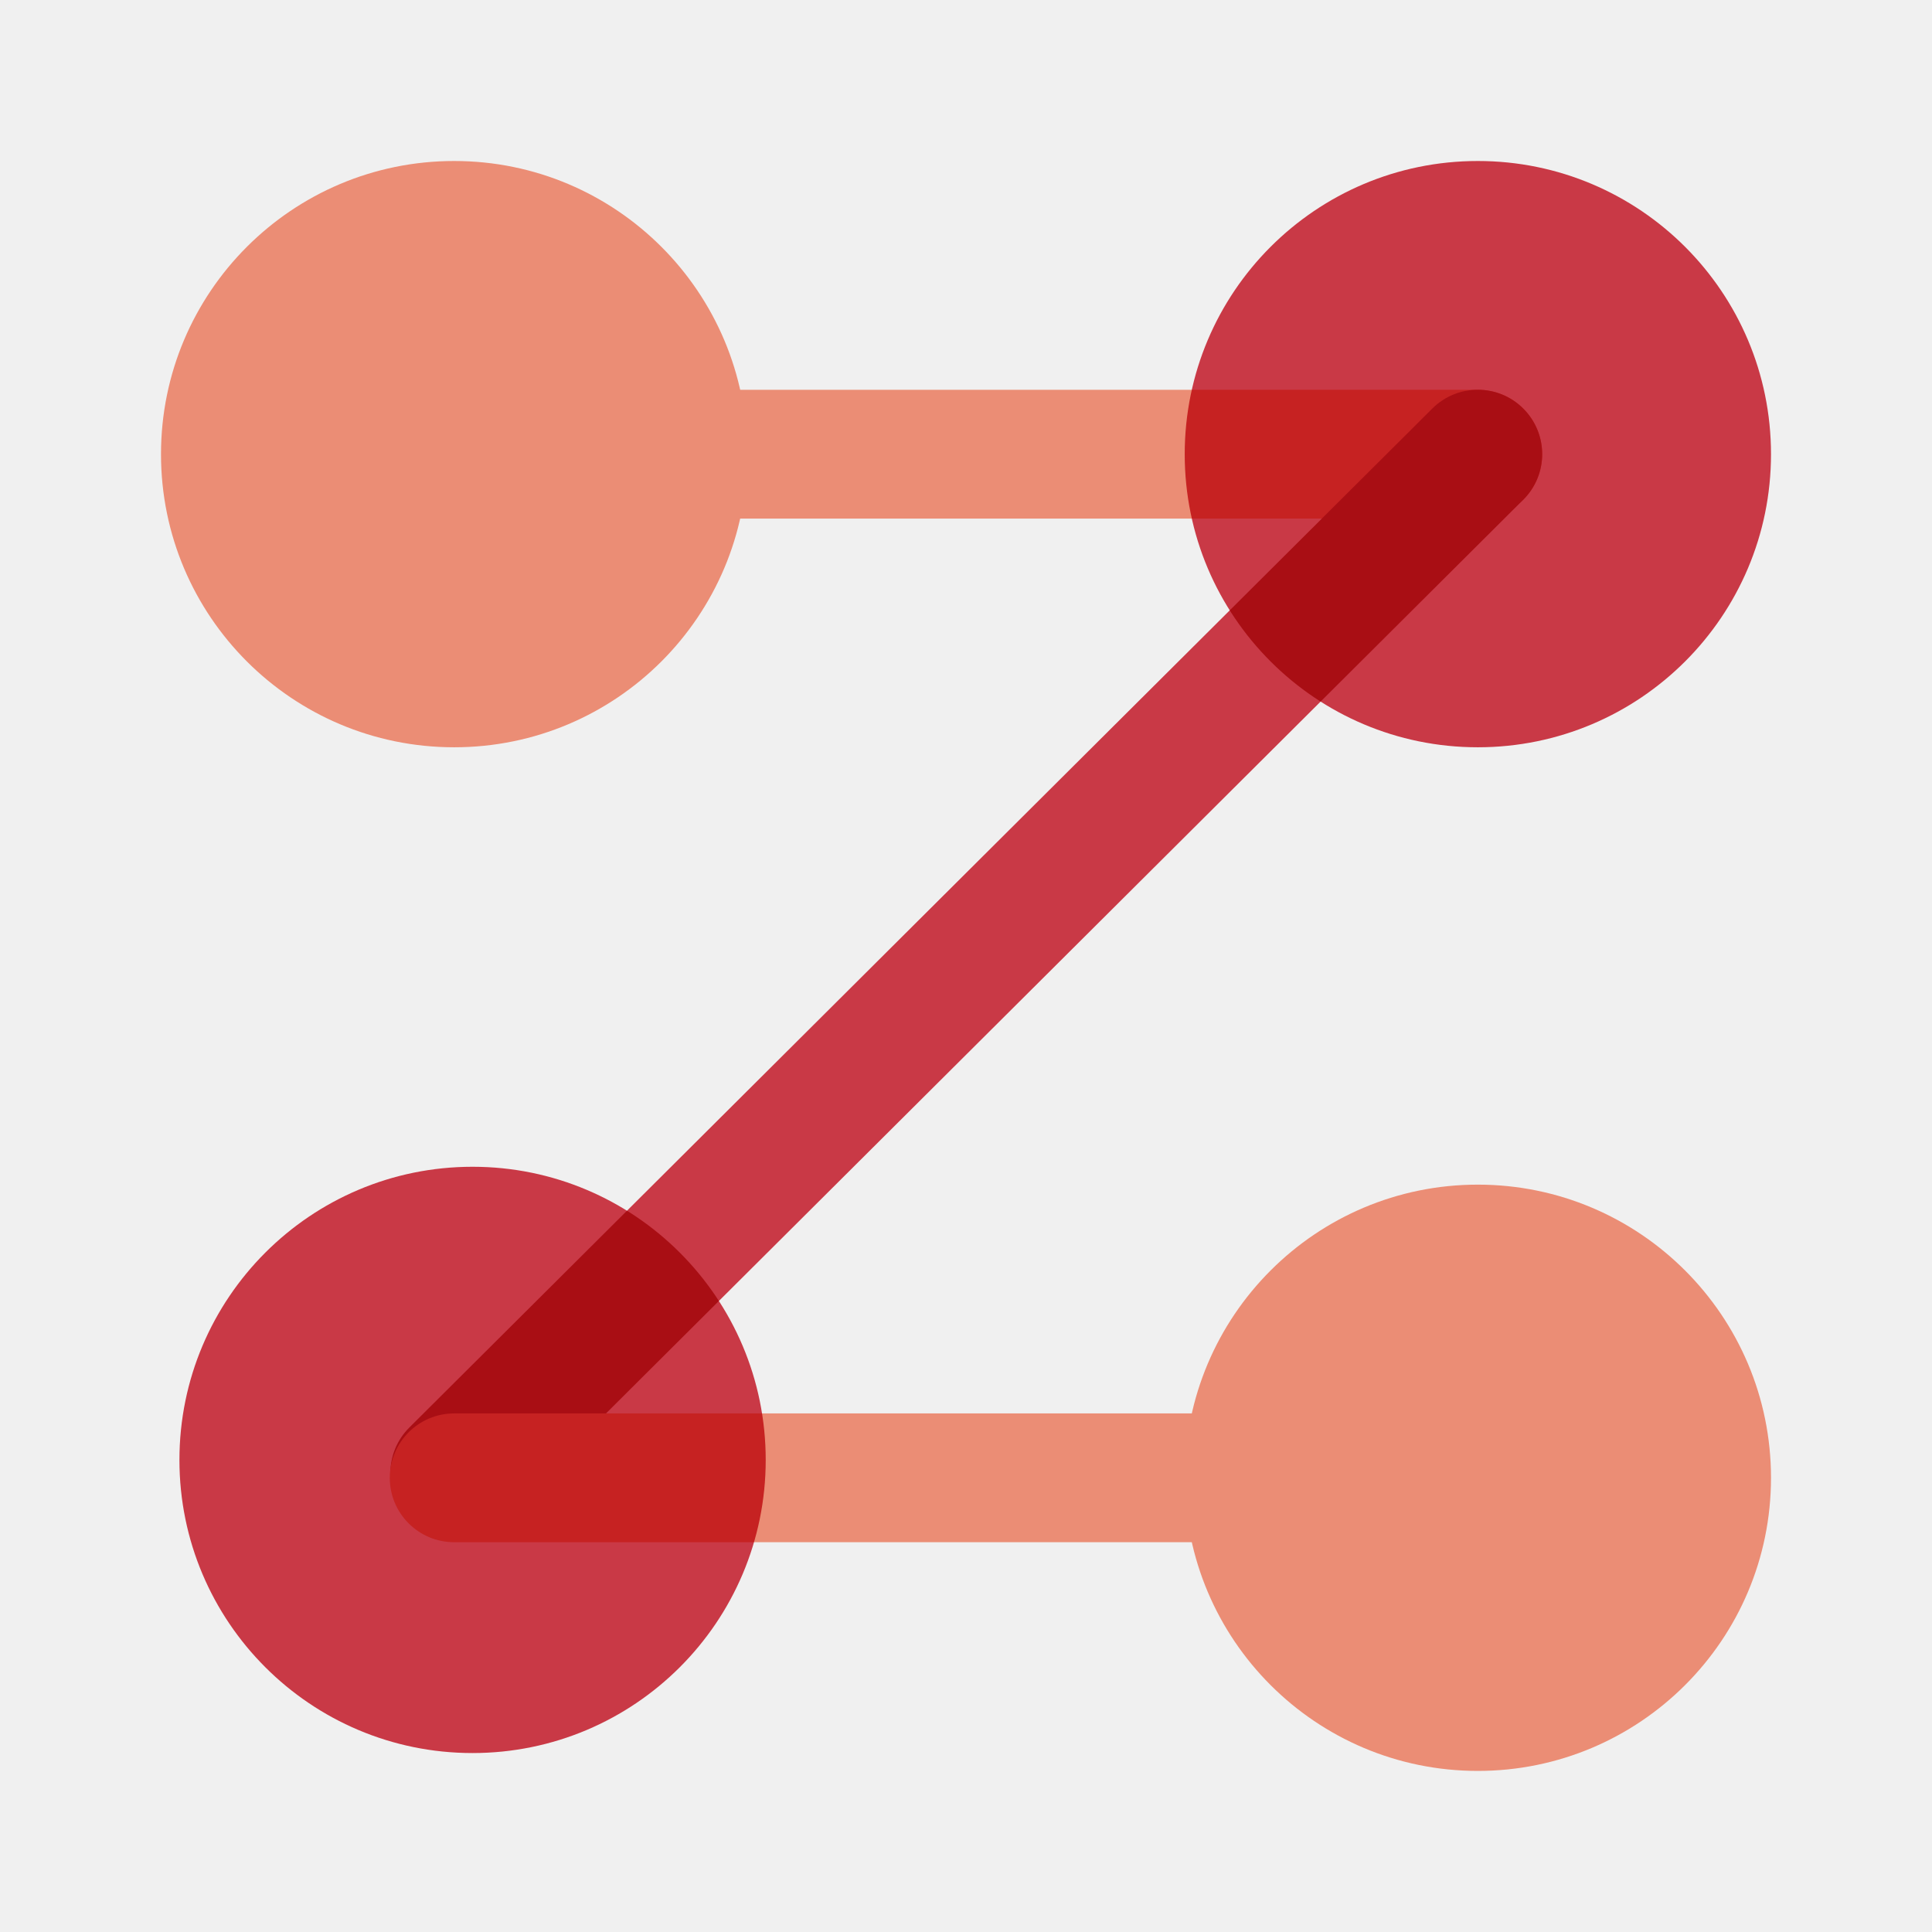
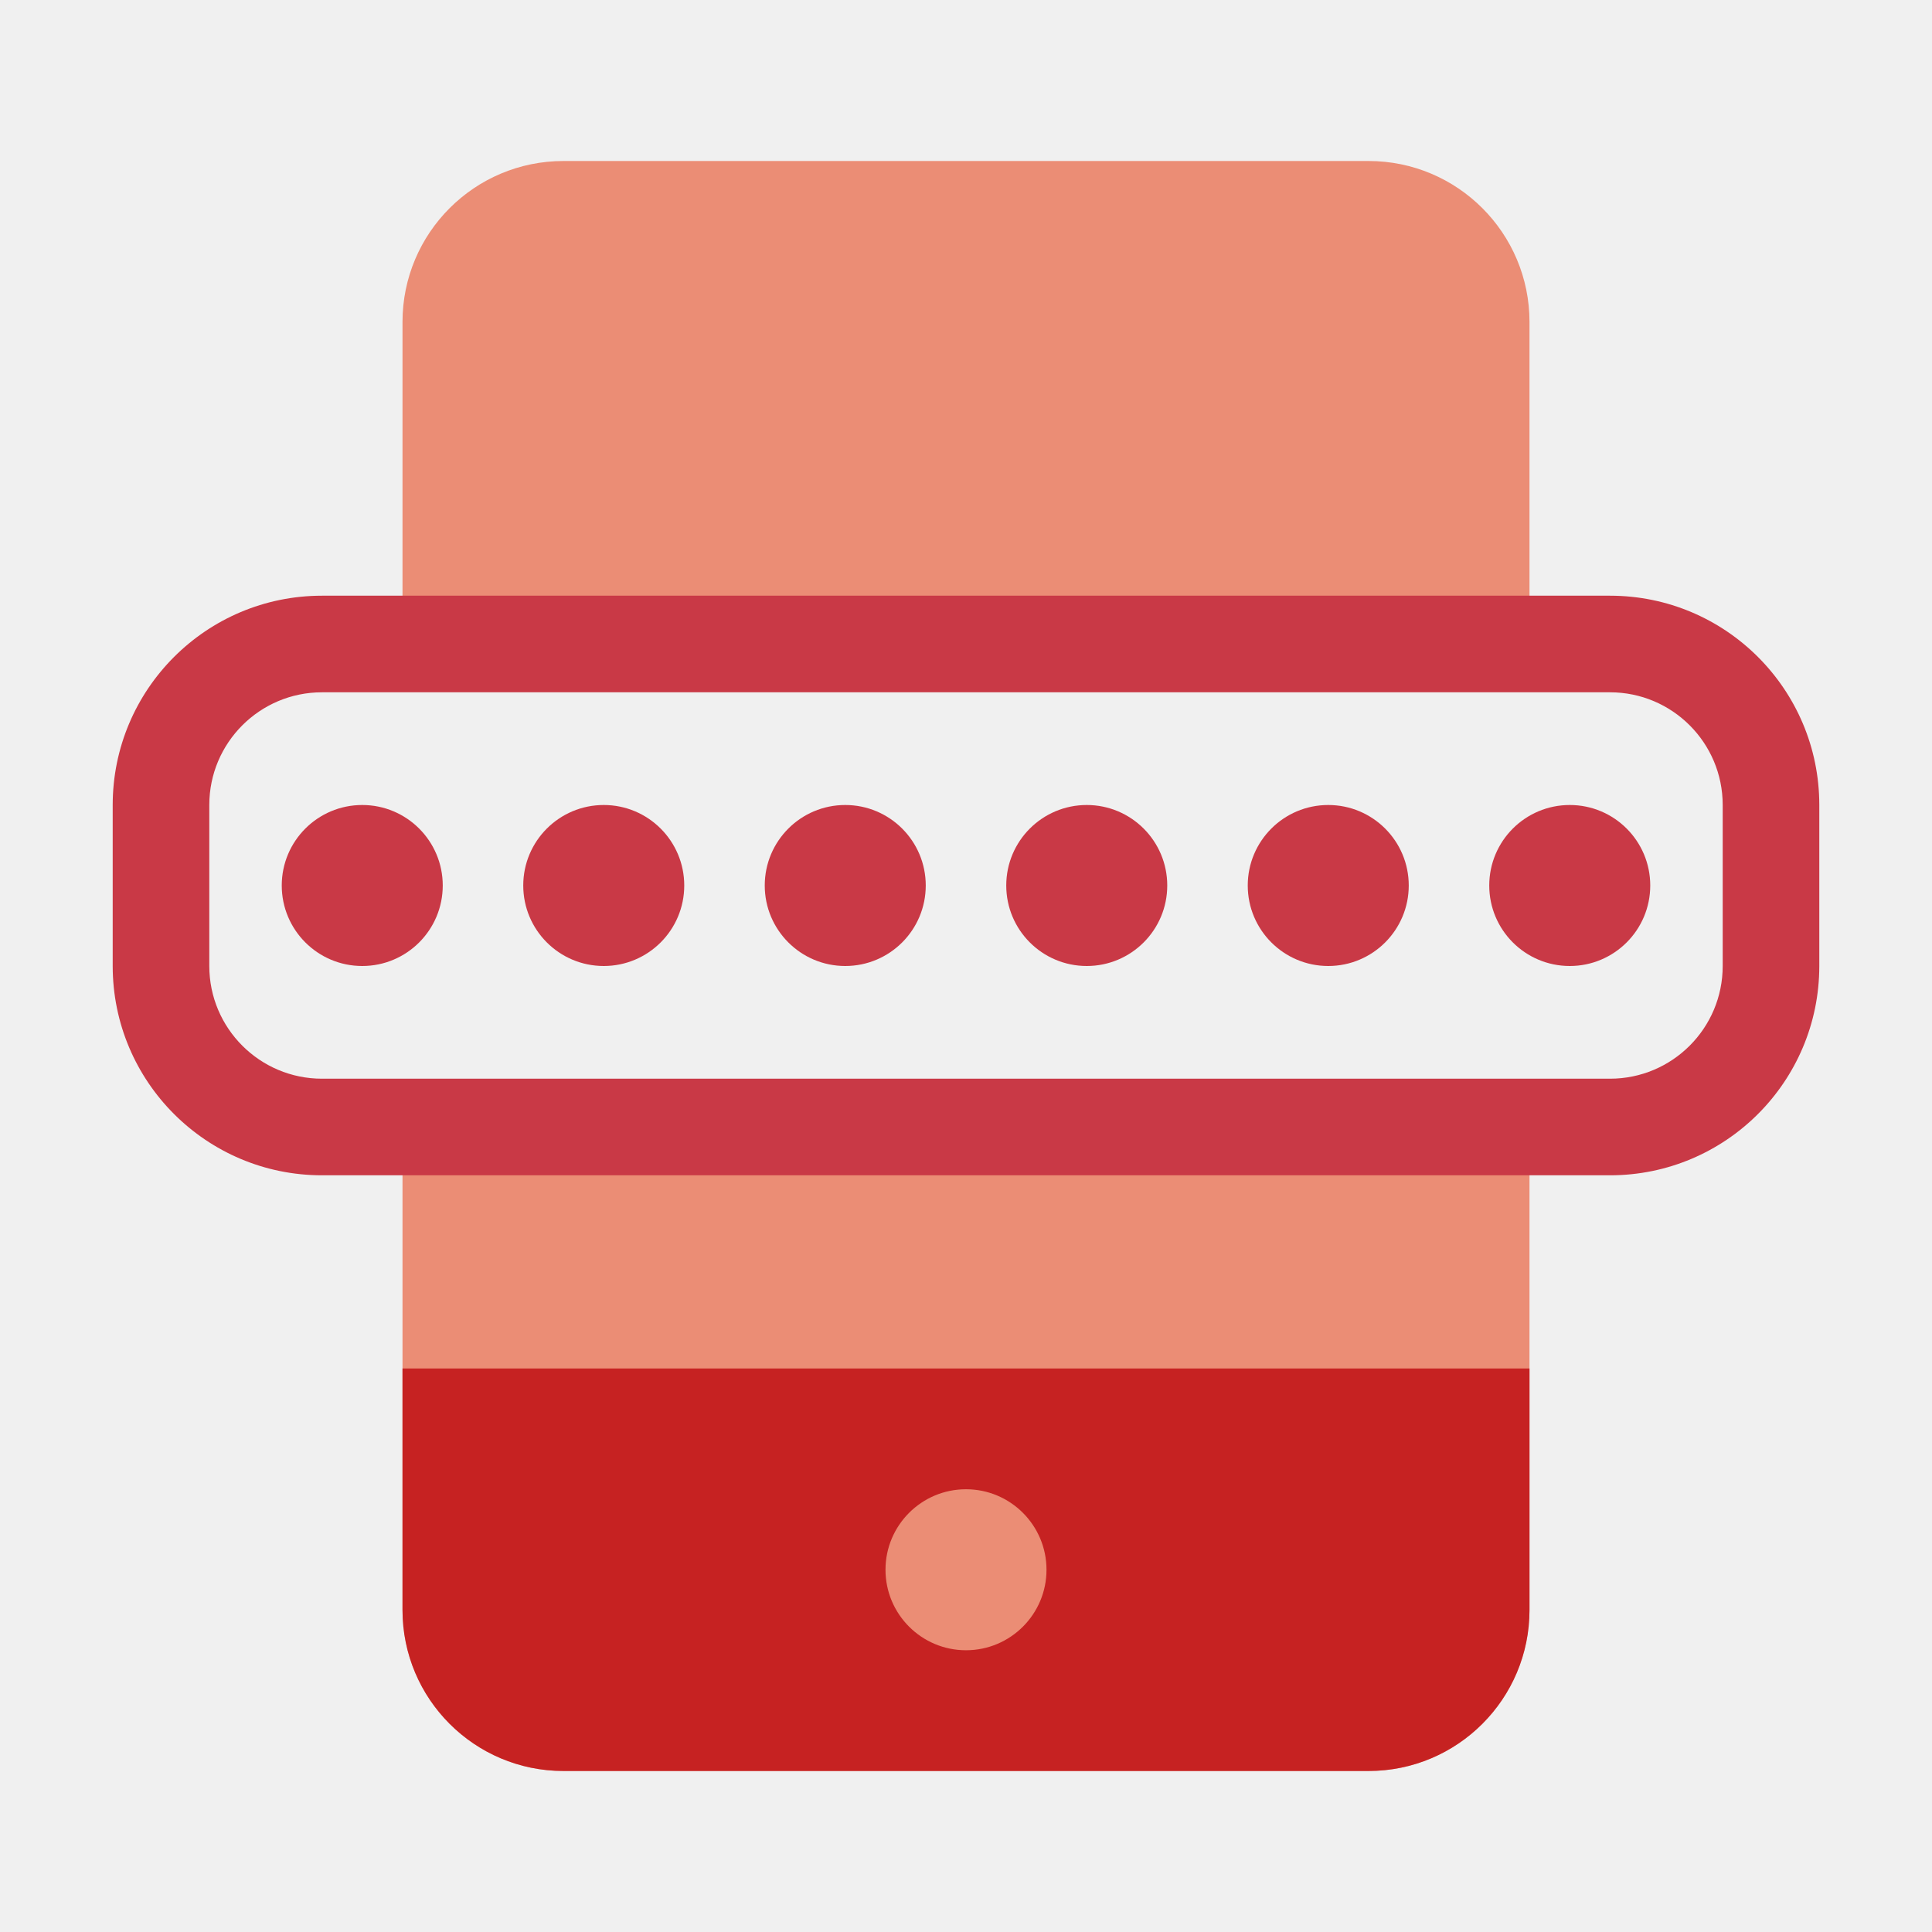
<svg xmlns="http://www.w3.org/2000/svg" width="24" height="24" viewBox="0 0 24 24" fill="none">
  <g style="mix-blend-mode:multiply">
-     <path fill-rule="evenodd" clip-rule="evenodd" d="M19.158 5.642C19.158 6.083 18.8 6.442 18.358 6.442L5.642 6.442C5.2 6.442 4.842 6.083 4.842 5.642C4.842 5.2 5.2 4.842 5.642 4.842L18.358 4.842C18.8 4.842 19.158 5.2 19.158 5.642Z" fill="#FA967C" />
-     <path fill-rule="evenodd" clip-rule="evenodd" d="M18.924 5.077C19.236 5.39 19.235 5.897 18.922 6.208L6.214 18.867C5.901 19.178 5.395 19.178 5.083 18.864C4.771 18.552 4.772 18.045 5.085 17.733L17.793 5.075C18.106 4.763 18.613 4.764 18.924 5.077Z" fill="#D63D4A" />
-     <path fill-rule="evenodd" clip-rule="evenodd" d="M19.158 18.358C19.158 18.8 18.8 19.158 18.358 19.158L5.642 19.158C5.2 19.158 4.842 18.8 4.842 18.358C4.842 17.916 5.2 17.558 5.642 17.558L18.358 17.558C18.8 17.558 19.158 17.916 19.158 18.358Z" fill="#FA967C" />
+     <path d="M5 4C5 2.895 5.895 2 7 2H17C18.105 2 19 2.895 19 4V20C19 21.105 18.105 22 17 22H7C5.895 22 5 21.105 5 20V4Z" fill="#FA967C" />
    <g style="mix-blend-mode:multiply">
-       <path d="M18.358 9.283C20.369 9.283 22 7.653 22 5.642C22 3.63 20.369 2 18.358 2C16.347 2 14.717 3.63 14.717 5.642C14.717 7.653 16.347 9.283 18.358 9.283Z" fill="#D63D4A" />
+       <path d="M5 17H19V20C19 21.105 18.105 22 17 22H7C5.895 22 5 21.105 5 20V17Z" fill="#D63D4A" />
    </g>
-     <path d="M5.642 9.283C7.653 9.283 9.283 7.653 9.283 5.642C9.283 3.63 7.653 2 5.642 2C3.63 2 2 3.63 2 5.642C2 7.653 3.63 9.283 5.642 9.283Z" fill="#FA967C" />
-     <path d="M18.358 21.999C20.369 21.999 22 20.369 22 18.358C22 16.347 20.369 14.716 18.358 14.716C16.347 14.716 14.717 16.347 14.717 18.358C14.717 20.369 16.347 21.999 18.358 21.999Z" fill="#FA967C" />
+     <path d="M12 20.5C12.552 20.5 13 20.052 13 19.5C13 18.948 12.552 18.5 12 18.5C11.448 18.5 11 18.948 11 19.5C11 20.052 11.448 20.5 12 20.5Z" fill="#FA967C" />
+     <path d="M2 10C2 8.895 2.895 8 4 8H20C21.105 8 22 8.895 22 10V12C22 13.105 21.105 14 20 14H4C2.895 14 2 13.105 2 12V10Z" fill="white" />
+     <path d="M21.4 10C21.4 9.227 20.773 8.6 20 8.6H4C3.227 8.6 2.6 9.227 2.6 10V12C2.6 12.773 3.227 13.4 4 13.4H20C20.773 13.4 21.4 12.773 21.4 12V10ZM22.6 12C22.6 13.436 21.436 14.6 20 14.6H4C2.564 14.6 1.4 13.436 1.4 12V10C1.4 8.564 2.564 7.4 4 7.4H20C21.436 7.4 22.6 8.564 22.6 10V12Z" fill="#D63D4A" />
    <g style="mix-blend-mode:multiply">
-       <path d="M5.87 21.777C7.881 21.777 9.512 20.147 9.512 18.136C9.512 16.125 7.881 14.494 5.87 14.494C3.859 14.494 2.229 16.125 2.229 18.136C2.229 20.147 3.859 21.777 5.87 21.777Z" fill="#D63D4A" />
+       <circle cx="4.5" cy="11" r="1" fill="#D63D4A" />
+     </g>
+     <g style="mix-blend-mode:multiply">
+       <circle cx="13.5" cy="11" r="1" fill="#D63D4A" />
+     </g>
+     <g style="mix-blend-mode:multiply">
+       <circle cx="7.5" cy="11" r="1" fill="#D63D4A" />
+     </g>
+     <g style="mix-blend-mode:multiply">
+       <circle cx="16.5" cy="11" r="1" fill="#D63D4A" />
+     </g>
+     <g style="mix-blend-mode:multiply">
+       <circle cx="10.5" cy="11" r="1" fill="#D63D4A" />
+     </g>
+     <g style="mix-blend-mode:multiply">
+       <circle cx="19.5" cy="11" r="1" fill="#D63D4A" />
    </g>
  </g>
</svg>
